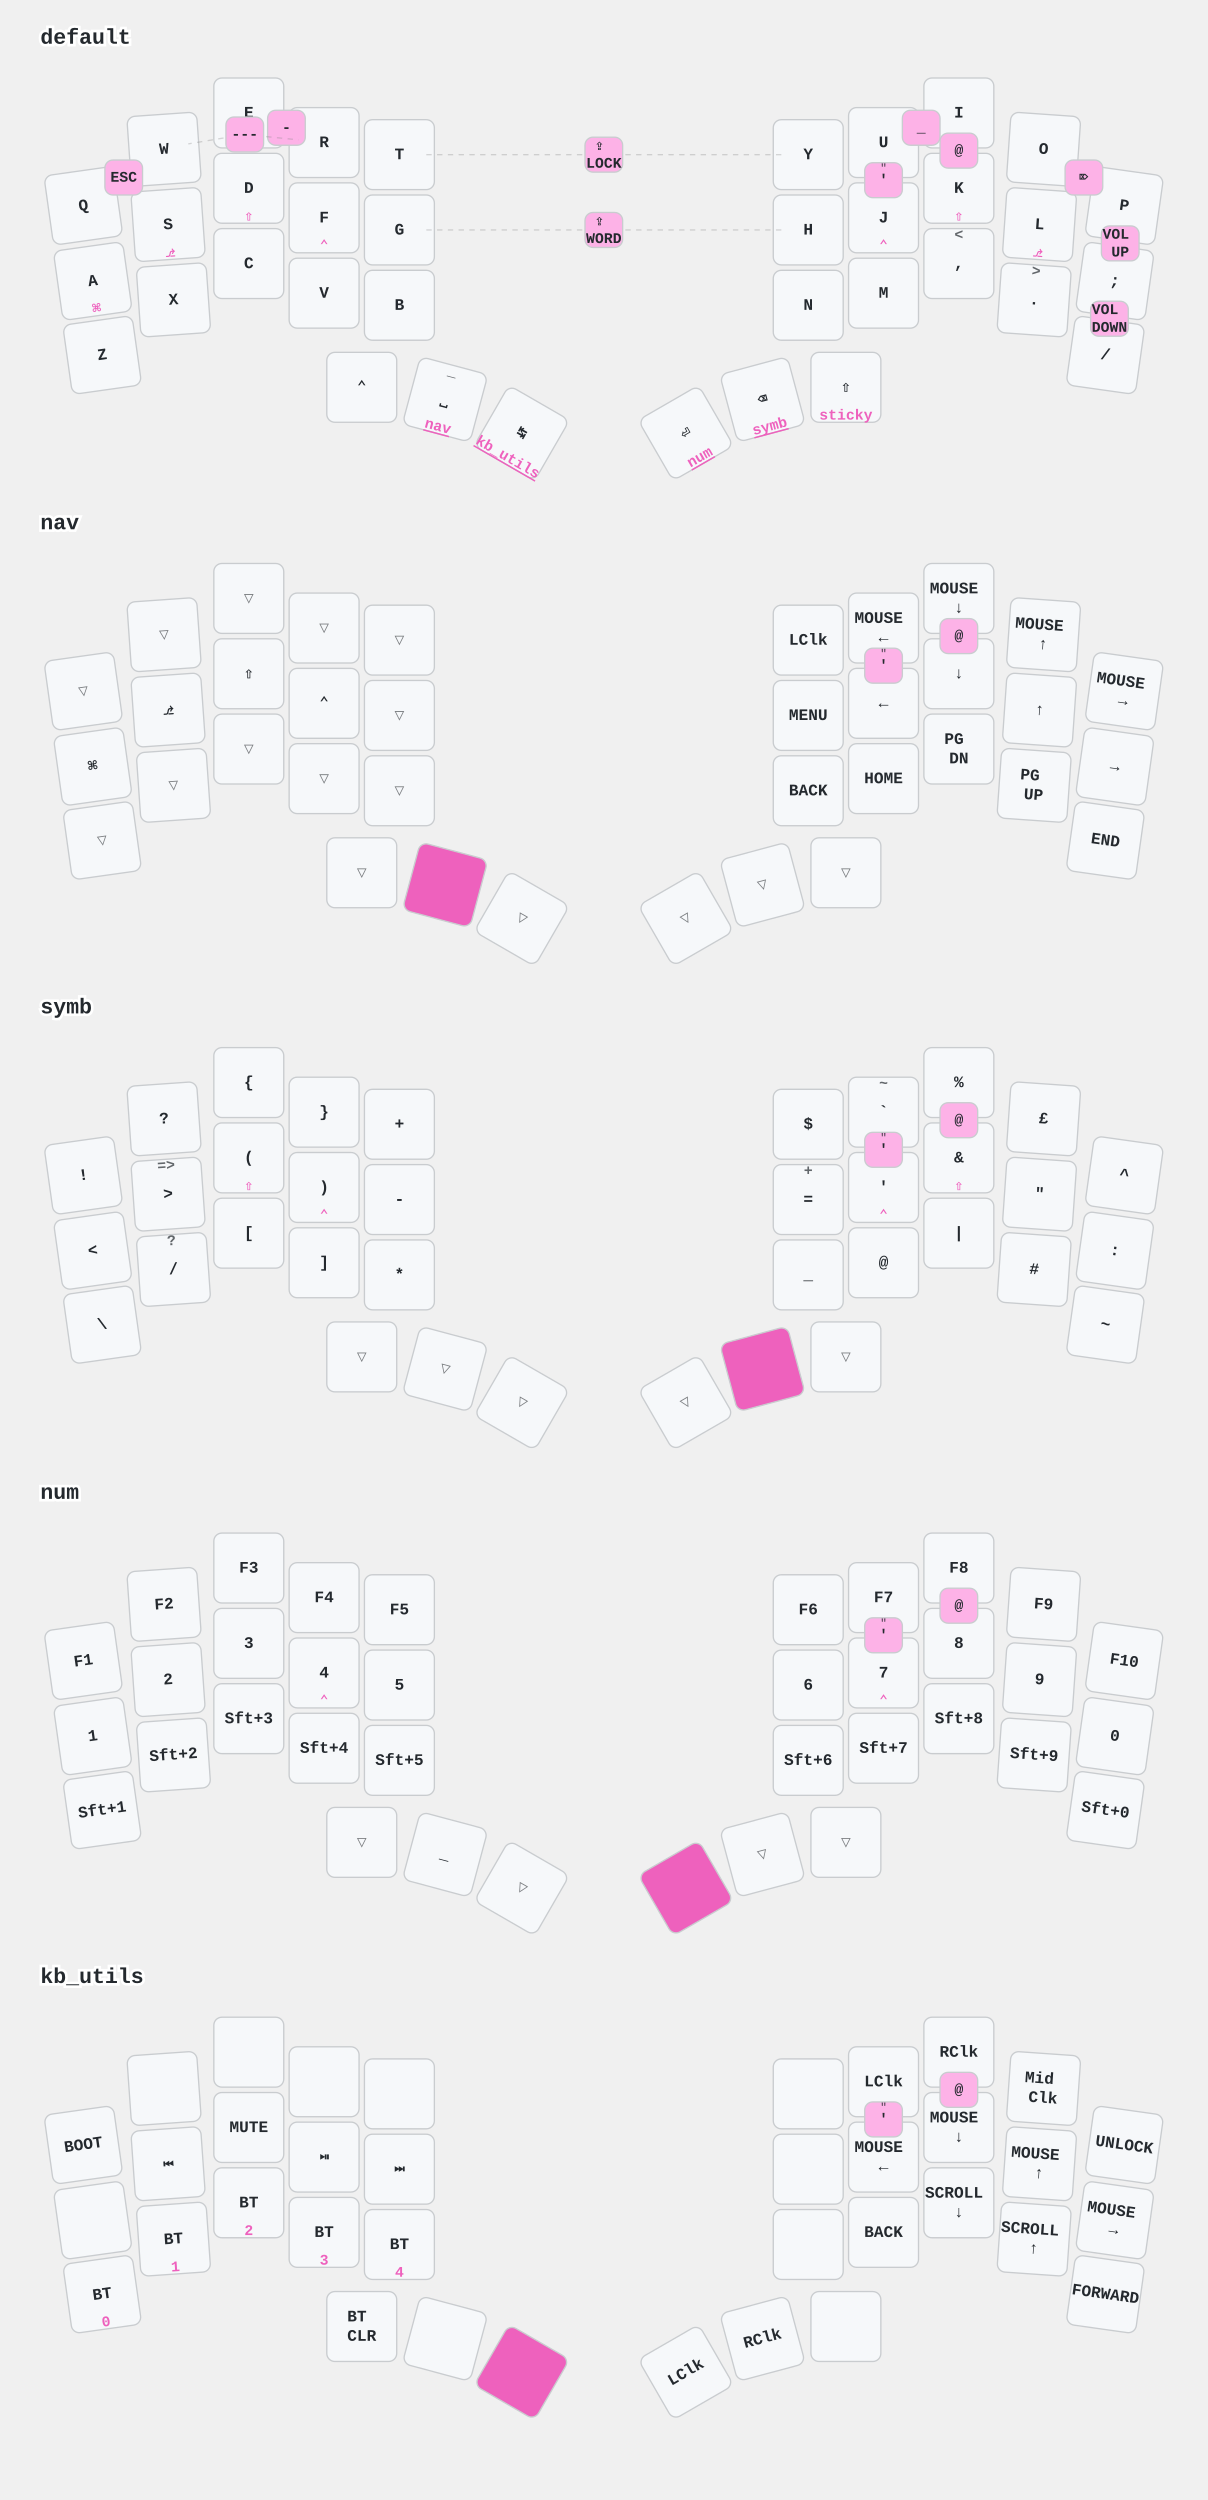
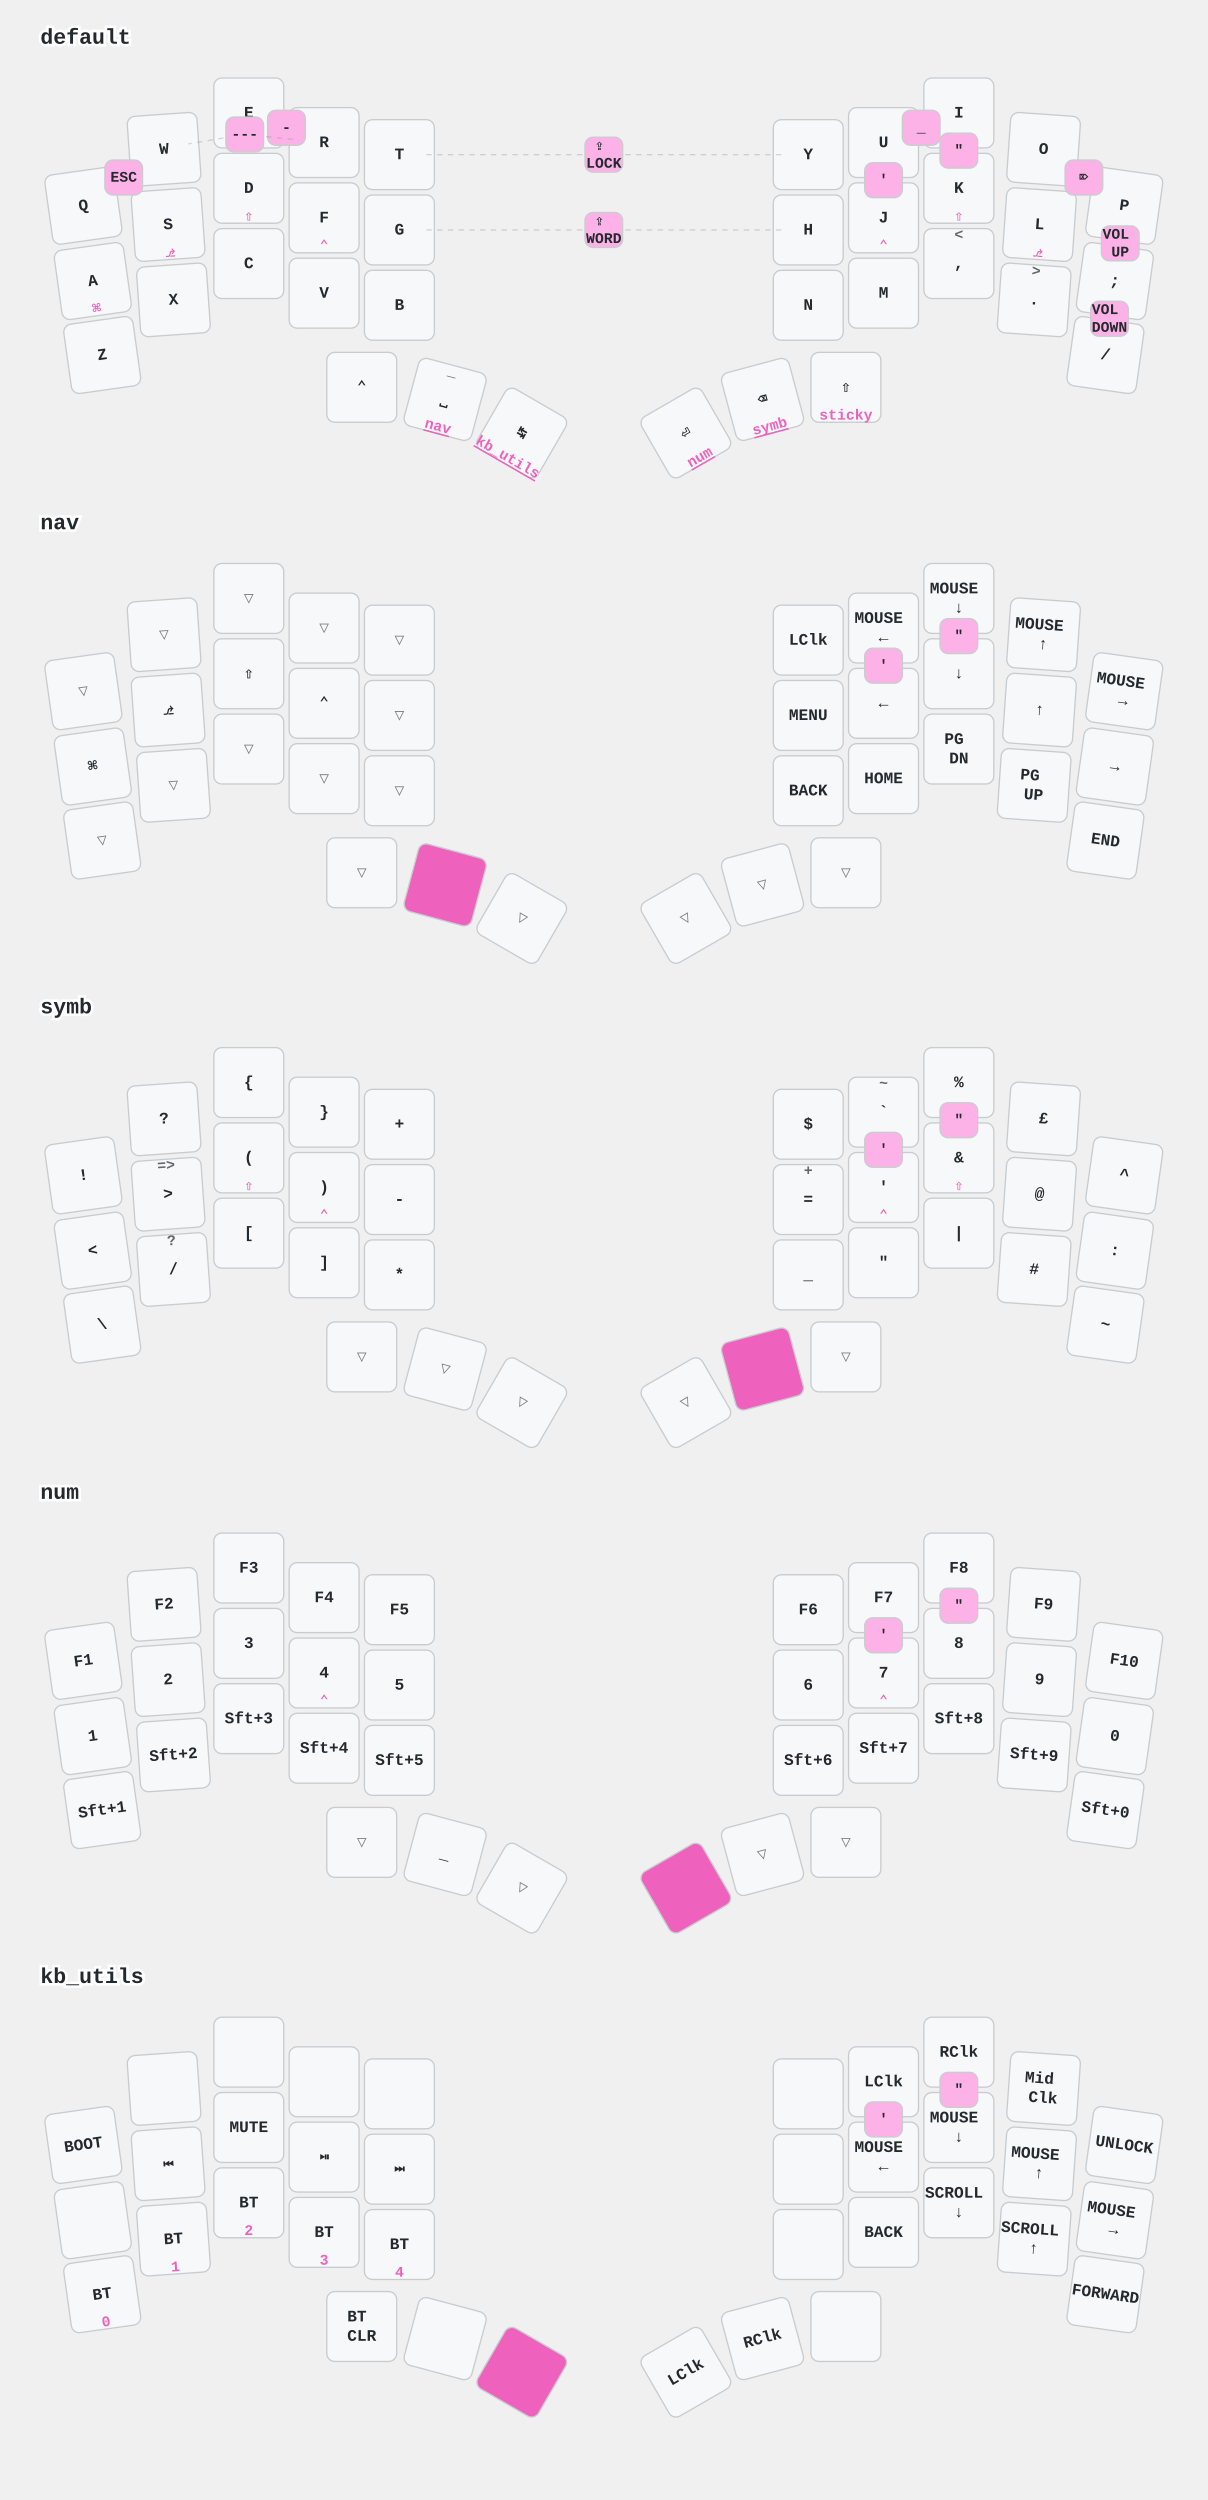
<svg xmlns="http://www.w3.org/2000/svg" width="898" height="1859" viewBox="0 0 898 1859" class="keymap">
  <style>/* inherit to force styles through use tags */
svg path {
    fill: inherit;
}

/* font and background color specifications */
svg.keymap {
    font-family: SFMono-Regular,Consolas,Liberation Mono,Menlo,monospace;
    font-size: 14px;
    font-kerning: normal;
    text-rendering: optimizeLegibility;
    fill: #24292e;
}

/* default key styling */
rect.key {
    fill: #f6f8fa;
}

rect.key, rect.combo {
    stroke: #c9cccf;
    stroke-width: 1;
}

/* default key side styling, only used is draw_key_sides is set */
rect.side {
    filter: brightness(90%);
}

/* color accent for combo boxes */
rect.combo, rect.combo-separate {
    fill: #cdf;
}

/* color accent for held keys */
rect.held, rect.combo.held {
    fill: #fdd;
}

/* color accent for ghost (optional) keys */
rect.ghost, rect.combo.ghost {
    stroke-dasharray: 4, 4;
    stroke-width: 2;
}

text {
    text-anchor: middle;
    dominant-baseline: middle;
}

/* styling for layer labels */
text.label {
    font-weight: bold;
    text-anchor: start;
    stroke: white;
    stroke-width: 4;
    paint-order: stroke;
}

/* styling for optional footer */
text.footer {
    text-anchor: end;
    dominant-baseline: auto;
    stroke: white;
    stroke-width: 4;
    paint-order: stroke;
}

/* styling for combo tap, and key non-tap label text */
text.combo, text.hold, text.shifted, text.left, text.right {
    font-size: 11px;
}

text.hold {
    text-anchor: middle;
    dominant-baseline: auto;
}

text.shifted {
    text-anchor: middle;
    dominant-baseline: hanging;
}

text.left {
    text-anchor: start;
}

text.right {
    text-anchor: end;
}

text.layer-activator {
    text-decoration: underline;
}

/* styling for hold/shifted label text in combo box */
text.combo.hold, text.combo.shifted, text.combo.left, text.combo.right {
    font-size: 8px;
}

/* lighter symbol for transparent keys */
text.trans {
    fill: #7b7e81;
}

/* styling for combo dendrons */
path.combo {
    stroke-width: 1;
    stroke: gray;
    fill: none;
}

/* Start Tabler Icons Cleanup */
/* cannot use height/width with glyphs */
.icon-tabler &gt; path {
    fill: inherit;
    stroke: inherit;
    stroke-width: 2;
}
/* hide tabler's default box */
.icon-tabler &gt; path[stroke="none"][fill="none"] {
    visibility: hidden;
}
/* End Tabler Icons Cleanup */

/* font and background color specifications */
    svg.keymap {
      font-family: Ubuntu Mono, Inconsolata, Consolas, Liberation Mono, Menlo, monospace;
      font-size: 12px;
      font-weight: bold;
      text-rendering: optimizeLegibility;
    }

    /* default key styling */
    rect {
        fill: #f6f8fa;
        stroke: #c9cccf;
        stroke-width: 1;
    }

    /* color accent for combo boxes */
    rect.combo {
        fill: #fdb2e7;
    }

    /* color accent for held keys */
    rect.held, rect.combo.held {
        fill: #ee61bd;
    }

    /* color accent for ghost (optional) keys */
    rect.ghost, rect.combo.ghost {
        fill: #ddd;
    }

    text {
        text-anchor: middle;
        dominant-baseline: middle;
    }

    /* styling for layer labels */
    text.label {
        font-weight: bold;
        font-size: 16px;
        text-anchor: start;
        stroke: white;
        fill: #ee61bd
        stroke-width: 2;
        paint-order: stroke;
    }

    /* styling for combo tap, and key hold/shifted label text */
    text.combo, text.hold, text.shifted {
        font-size: 11px;
    }

    text.hold {
        text-anchor: middle;
        dominant-baseline: auto;
        fill: #ee61bd;
    }

    text.shifted {
        text-anchor: middle;
        dominant-baseline: hanging;
        opacity: 0.7;
    }

    /* styling for hold/shifted label text in combo box */
    text.combo.hold, text.combo.shifted {
        font-size: 8px;
    }

    /* styling for combo dendrons */
    path {
        stroke-width: 1;
        stroke: gray;
        fill: none;
    }
    path.combo {
      stroke-dasharray: 4, 4;
      stroke-opacity: 0.3;
    }
    path.combo {
      stroke-dasharray: 4, 4;
      stroke-opacity: 0.3;
    }</style>
  <g transform="translate(30, 0)" class="layer-default">
    <text x="0" y="28" class="label" id="default">default</text>
    <g transform="translate(0, 56)">
      <g transform="translate(32, 97) rotate(-8.0)" class="key keypos-0">
        <rect rx="6" ry="6" x="-26" y="-26" width="52" height="52" class="key" />
        <text x="0" y="0" class="key tap">Q</text>
      </g>
      <g transform="translate(92, 55) rotate(-4.0)" class="key keypos-1">
        <rect rx="6" ry="6" x="-26" y="-26" width="52" height="52" class="key" />
        <text x="0" y="0" class="key tap">W</text>
      </g>
      <g transform="translate(155, 28)" class="key keypos-2">
        <rect rx="6" ry="6" x="-26" y="-26" width="52" height="52" class="key" />
        <text x="0" y="0" class="key tap">E</text>
      </g>
      <g transform="translate(211, 50)" class="key keypos-3">
        <rect rx="6" ry="6" x="-26" y="-26" width="52" height="52" class="key" />
        <text x="0" y="0" class="key tap">R</text>
      </g>
      <g transform="translate(267, 59)" class="key keypos-4">
        <rect rx="6" ry="6" x="-26" y="-26" width="52" height="52" class="key" />
        <text x="0" y="0" class="key tap">T</text>
      </g>
      <g transform="translate(571, 59)" class="key keypos-5">
        <rect rx="6" ry="6" x="-26" y="-26" width="52" height="52" class="key" />
        <text x="0" y="0" class="key tap">Y</text>
      </g>
      <g transform="translate(627, 50)" class="key keypos-6">
        <rect rx="6" ry="6" x="-26" y="-26" width="52" height="52" class="key" />
        <text x="0" y="0" class="key tap">U</text>
      </g>
      <g transform="translate(683, 28)" class="key keypos-7">
        <rect rx="6" ry="6" x="-26" y="-26" width="52" height="52" class="key" />
        <text x="0" y="0" class="key tap">I</text>
      </g>
      <g transform="translate(746, 55) rotate(4.0)" class="key keypos-8">
        <rect rx="6" ry="6" x="-26" y="-26" width="52" height="52" class="key" />
        <text x="0" y="0" class="key tap">O</text>
      </g>
      <g transform="translate(806, 97) rotate(8.0)" class="key keypos-9">
        <rect rx="6" ry="6" x="-26" y="-26" width="52" height="52" class="key" />
        <text x="0" y="0" class="key tap">P</text>
      </g>
      <g transform="translate(39, 153) rotate(-8.0)" class="key keypos-10">
        <rect rx="6" ry="6" x="-26" y="-26" width="52" height="52" class="key" />
        <text x="0" y="0" class="key tap">A</text>
        <text x="0" y="24" class="key hold">⌘</text>
      </g>
      <g transform="translate(95, 111) rotate(-4.0)" class="key keypos-11">
        <rect rx="6" ry="6" x="-26" y="-26" width="52" height="52" class="key" />
        <text x="0" y="0" class="key tap">S</text>
        <text x="0" y="24" class="key hold">⎇</text>
      </g>
      <g transform="translate(155, 84)" class="key keypos-12">
        <rect rx="6" ry="6" x="-26" y="-26" width="52" height="52" class="key" />
        <text x="0" y="0" class="key tap">D</text>
        <text x="0" y="24" class="key hold">⇧</text>
      </g>
      <g transform="translate(211, 106)" class="key keypos-13">
        <rect rx="6" ry="6" x="-26" y="-26" width="52" height="52" class="key" />
        <text x="0" y="0" class="key tap">F</text>
        <text x="0" y="24" class="key hold">⌃</text>
      </g>
      <g transform="translate(267, 115)" class="key keypos-14">
        <rect rx="6" ry="6" x="-26" y="-26" width="52" height="52" class="key" />
        <text x="0" y="0" class="key tap">G</text>
      </g>
      <g transform="translate(571, 115)" class="key keypos-15">
        <rect rx="6" ry="6" x="-26" y="-26" width="52" height="52" class="key" />
        <text x="0" y="0" class="key tap">H</text>
      </g>
      <g transform="translate(627, 106)" class="key keypos-16">
        <rect rx="6" ry="6" x="-26" y="-26" width="52" height="52" class="key" />
        <text x="0" y="0" class="key tap">J</text>
        <text x="0" y="24" class="key hold">⌃</text>
      </g>
      <g transform="translate(683, 84)" class="key keypos-17">
        <rect rx="6" ry="6" x="-26" y="-26" width="52" height="52" class="key" />
        <text x="0" y="0" class="key tap">K</text>
        <text x="0" y="24" class="key hold">⇧</text>
      </g>
      <g transform="translate(743, 111) rotate(4.0)" class="key keypos-18">
        <rect rx="6" ry="6" x="-26" y="-26" width="52" height="52" class="key" />
        <text x="0" y="0" class="key tap">L</text>
        <text x="0" y="24" class="key hold">⎇</text>
      </g>
      <g transform="translate(799, 153) rotate(8.0)" class="key keypos-19">
        <rect rx="6" ry="6" x="-26" y="-26" width="52" height="52" class="key" />
        <text x="0" y="0" class="key tap">;</text>
        <text x="0" y="24" class="key hold">⌘</text>
        <text x="0" y="-24" class="key shifted">:</text>
      </g>
      <g transform="translate(46, 208) rotate(-8.0)" class="key keypos-20">
        <rect rx="6" ry="6" x="-26" y="-26" width="52" height="52" class="key" />
        <text x="0" y="0" class="key tap">Z</text>
      </g>
      <g transform="translate(99, 167) rotate(-4.0)" class="key keypos-21">
        <rect rx="6" ry="6" x="-26" y="-26" width="52" height="52" class="key" />
        <text x="0" y="0" class="key tap">X</text>
      </g>
      <g transform="translate(155, 140)" class="key keypos-22">
        <rect rx="6" ry="6" x="-26" y="-26" width="52" height="52" class="key" />
        <text x="0" y="0" class="key tap">C</text>
      </g>
      <g transform="translate(211, 162)" class="key keypos-23">
        <rect rx="6" ry="6" x="-26" y="-26" width="52" height="52" class="key" />
        <text x="0" y="0" class="key tap">V</text>
      </g>
      <g transform="translate(267, 171)" class="key keypos-24">
        <rect rx="6" ry="6" x="-26" y="-26" width="52" height="52" class="key" />
        <text x="0" y="0" class="key tap">B</text>
      </g>
      <g transform="translate(571, 171)" class="key keypos-25">
        <rect rx="6" ry="6" x="-26" y="-26" width="52" height="52" class="key" />
        <text x="0" y="0" class="key tap">N</text>
      </g>
      <g transform="translate(627, 162)" class="key keypos-26">
        <rect rx="6" ry="6" x="-26" y="-26" width="52" height="52" class="key" />
        <text x="0" y="0" class="key tap">M</text>
      </g>
      <g transform="translate(683, 140)" class="key keypos-27">
        <rect rx="6" ry="6" x="-26" y="-26" width="52" height="52" class="key" />
        <text x="0" y="0" class="key tap">,</text>
        <text x="0" y="-24" class="key shifted">&lt;</text>
      </g>
      <g transform="translate(739, 167) rotate(4.0)" class="key keypos-28">
        <rect rx="6" ry="6" x="-26" y="-26" width="52" height="52" class="key" />
        <text x="0" y="0" class="key tap">.</text>
        <text x="0" y="-24" class="key shifted">&gt;</text>
      </g>
      <g transform="translate(792, 208) rotate(8.0)" class="key keypos-29">
        <rect rx="6" ry="6" x="-26" y="-26" width="52" height="52" class="key" />
        <text x="0" y="0" class="key tap">/</text>
      </g>
      <g transform="translate(239, 232)" class="key keypos-30">
        <rect rx="6" ry="6" x="-26" y="-26" width="52" height="52" class="key" />
        <text x="0" y="0" class="key tap">⌃</text>
      </g>
      <g transform="translate(301, 241) rotate(15.0)" class="key keypos-31">
        <rect rx="6" ry="6" x="-26" y="-26" width="52" height="52" class="key" />
        <text x="0" y="0" class="key tap">⎵</text>
        <a href="#nav">
          <text x="0" y="24" class="key hold layer-activator">nav</text>
        </a>
        <text x="0" y="-24" class="key shifted">_</text>
      </g>
      <g transform="translate(358, 266) rotate(30.0)" class="key keypos-32">
        <rect rx="6" ry="6" x="-26" y="-26" width="52" height="52" class="key" />
        <text x="0" y="0" class="key tap">↹</text>
        <a href="#kb_utils">
          <text x="0" y="24" class="key hold layer-activator">kb_utils</text>
        </a>
      </g>
      <g transform="translate(480, 266) rotate(-30.0)" class="key keypos-33">
        <rect rx="6" ry="6" x="-26" y="-26" width="52" height="52" class="key" />
        <text x="0" y="0" class="key tap">⏎</text>
        <a href="#num">
          <text x="0" y="24" class="key hold layer-activator">num</text>
        </a>
      </g>
      <g transform="translate(537, 241) rotate(-15.0)" class="key keypos-34">
        <rect rx="6" ry="6" x="-26" y="-26" width="52" height="52" class="key" />
        <text x="0" y="0" class="key tap">⌫</text>
        <a href="#symb">
          <text x="0" y="24" class="key hold layer-activator">symb</text>
        </a>
      </g>
      <g transform="translate(599, 232)" class="key keypos-35">
        <rect rx="6" ry="6" x="-26" y="-26" width="52" height="52" class="key" />
        <text x="0" y="0" class="key tap">⇧</text>
        <text x="0" y="24" class="key hold">sticky</text>
      </g>
      <g class="combo combopos-0">
        <path d="M419,115 l-134,0" class="combo" />
        <path d="M419,115 l134,0" class="combo" />
        <rect rx="6" ry="6" x="405" y="102" width="28" height="26" class="combo" />
        <text x="419" y="115" class="combo tap">
          <tspan x="419" dy="-0.6em">⇪</tspan>
          <tspan x="419" dy="1.2em">WORD</tspan>
        </text>
      </g>
      <g class="combo combopos-1">
        <rect rx="6" ry="6" x="48" y="63" width="28" height="26" class="combo" />
        <text x="62" y="76" class="combo tap">ESC</text>
      </g>
      <g class="combo combopos-2">
        <rect rx="6" ry="6" x="789" y="112" width="28" height="26" class="combo" />
        <text x="803" y="125" class="combo tap">
          <tspan x="803" dy="-0.6em">VOL</tspan>
          <tspan x="803" dy="1.2em">UP</tspan>
        </text>
      </g>
      <g class="combo combopos-3">
        <rect rx="6" ry="6" x="781" y="168" width="28" height="26" class="combo" />
        <text x="795" y="181" class="combo tap">
          <tspan x="795" dy="-0.6em">VOL</tspan>
          <tspan x="795" dy="1.2em">DOWN</tspan>
        </text>
      </g>
      <g class="combo combopos-4">
        <path d="M419,59 l-134,0" class="combo" />
        <path d="M419,59 l134,0" class="combo" />
        <rect rx="6" ry="6" x="405" y="46" width="28" height="26" class="combo" />
        <text x="419" y="59" class="combo tap">
          <tspan x="419" dy="-0.6em">⇪</tspan>
          <tspan x="419" dy="1.2em">LOCK</tspan>
        </text>
      </g>
      <g class="combo combopos-5">
        <rect rx="6" ry="6" x="762" y="63" width="28" height="26" class="combo" />
        <text x="776" y="76" class="combo tap">⌦</text>
      </g>
      <g class="combo combopos-6">
        <rect rx="6" ry="6" x="641" y="26" width="28" height="26" class="combo" />
        <text x="655" y="39" class="combo tap">_</text>
      </g>
      <g class="combo combopos-7">
        <rect rx="6" ry="6" x="169" y="26" width="28" height="26" class="combo" />
        <text x="183" y="39" class="combo tap">-</text>
      </g>
      <g class="combo combopos-8">
        <path d="M152,44 l40,4" class="combo" />
        <path d="M152,44 l-42,7" class="combo" />
        <rect rx="6" ry="6" x="138" y="31" width="28" height="26" class="combo" />
        <text x="152" y="44" class="combo tap">---</text>
      </g>
      <g class="combo combopos-10">
        <rect rx="6" ry="6" x="613" y="65" width="28" height="26" class="combo" />
        <text x="627" y="78" class="combo tap">'</text>
-         <text x="627" y="67" class="combo shifted">"</text>
      </g>
      <g class="combo combopos-11">
        <rect rx="6" ry="6" x="669" y="43" width="28" height="26" class="combo" />
-         <text x="683" y="56" class="combo tap">@</text>
+         <text x="683" y="56" class="combo tap">"</text>
      </g>
    </g>
  </g>
  <g transform="translate(30, 361)" class="layer-nav">
    <text x="0" y="28" class="label" id="nav">nav</text>
    <g transform="translate(0, 56)">
      <g transform="translate(32, 97) rotate(-8.0)" class="key trans keypos-0">
        <rect rx="6" ry="6" x="-26" y="-26" width="52" height="52" class="key trans" />
        <text x="0" y="0" class="key trans tap">▽</text>
      </g>
      <g transform="translate(92, 55) rotate(-4.0)" class="key trans keypos-1">
        <rect rx="6" ry="6" x="-26" y="-26" width="52" height="52" class="key trans" />
        <text x="0" y="0" class="key trans tap">▽</text>
      </g>
      <g transform="translate(155, 28)" class="key trans keypos-2">
        <rect rx="6" ry="6" x="-26" y="-26" width="52" height="52" class="key trans" />
        <text x="0" y="0" class="key trans tap">▽</text>
      </g>
      <g transform="translate(211, 50)" class="key trans keypos-3">
        <rect rx="6" ry="6" x="-26" y="-26" width="52" height="52" class="key trans" />
        <text x="0" y="0" class="key trans tap">▽</text>
      </g>
      <g transform="translate(267, 59)" class="key trans keypos-4">
        <rect rx="6" ry="6" x="-26" y="-26" width="52" height="52" class="key trans" />
        <text x="0" y="0" class="key trans tap">▽</text>
      </g>
      <g transform="translate(571, 59)" class="key keypos-5">
        <rect rx="6" ry="6" x="-26" y="-26" width="52" height="52" class="key" />
        <text x="0" y="0" class="key tap">LClk</text>
      </g>
      <g transform="translate(627, 50)" class="key keypos-6">
        <rect rx="6" ry="6" x="-26" y="-26" width="52" height="52" class="key" />
        <text x="0" y="0" class="key tap">
          <tspan x="0" dy="-0.6em">MOUSE</tspan>
          <tspan x="0" dy="1.2em">←</tspan>
        </text>
      </g>
      <g transform="translate(683, 28)" class="key keypos-7">
        <rect rx="6" ry="6" x="-26" y="-26" width="52" height="52" class="key" />
        <text x="0" y="0" class="key tap">
          <tspan x="0" dy="-0.6em">MOUSE</tspan>
          <tspan x="0" dy="1.2em">↓</tspan>
        </text>
      </g>
      <g transform="translate(746, 55) rotate(4.0)" class="key keypos-8">
        <rect rx="6" ry="6" x="-26" y="-26" width="52" height="52" class="key" />
        <text x="0" y="0" class="key tap">
          <tspan x="0" dy="-0.6em">MOUSE</tspan>
          <tspan x="0" dy="1.2em">↑</tspan>
        </text>
      </g>
      <g transform="translate(806, 97) rotate(8.0)" class="key keypos-9">
        <rect rx="6" ry="6" x="-26" y="-26" width="52" height="52" class="key" />
        <text x="0" y="0" class="key tap">
          <tspan x="0" dy="-0.6em">MOUSE</tspan>
          <tspan x="0" dy="1.2em">→</tspan>
        </text>
      </g>
      <g transform="translate(39, 153) rotate(-8.0)" class="key keypos-10">
        <rect rx="6" ry="6" x="-26" y="-26" width="52" height="52" class="key" />
        <text x="0" y="0" class="key tap">⌘</text>
      </g>
      <g transform="translate(95, 111) rotate(-4.0)" class="key keypos-11">
        <rect rx="6" ry="6" x="-26" y="-26" width="52" height="52" class="key" />
        <text x="0" y="0" class="key tap">⎇</text>
      </g>
      <g transform="translate(155, 84)" class="key keypos-12">
        <rect rx="6" ry="6" x="-26" y="-26" width="52" height="52" class="key" />
        <text x="0" y="0" class="key tap">⇧</text>
      </g>
      <g transform="translate(211, 106)" class="key keypos-13">
        <rect rx="6" ry="6" x="-26" y="-26" width="52" height="52" class="key" />
        <text x="0" y="0" class="key tap">⌃</text>
      </g>
      <g transform="translate(267, 115)" class="key trans keypos-14">
        <rect rx="6" ry="6" x="-26" y="-26" width="52" height="52" class="key trans" />
        <text x="0" y="0" class="key trans tap">▽</text>
      </g>
      <g transform="translate(571, 115)" class="key keypos-15">
        <rect rx="6" ry="6" x="-26" y="-26" width="52" height="52" class="key" />
        <text x="0" y="0" class="key tap">MENU</text>
      </g>
      <g transform="translate(627, 106)" class="key keypos-16">
        <rect rx="6" ry="6" x="-26" y="-26" width="52" height="52" class="key" />
        <text x="0" y="0" class="key tap">←</text>
      </g>
      <g transform="translate(683, 84)" class="key keypos-17">
        <rect rx="6" ry="6" x="-26" y="-26" width="52" height="52" class="key" />
        <text x="0" y="0" class="key tap">↓</text>
      </g>
      <g transform="translate(743, 111) rotate(4.0)" class="key keypos-18">
        <rect rx="6" ry="6" x="-26" y="-26" width="52" height="52" class="key" />
        <text x="0" y="0" class="key tap">↑</text>
      </g>
      <g transform="translate(799, 153) rotate(8.0)" class="key keypos-19">
        <rect rx="6" ry="6" x="-26" y="-26" width="52" height="52" class="key" />
        <text x="0" y="0" class="key tap">→</text>
      </g>
      <g transform="translate(46, 208) rotate(-8.0)" class="key trans keypos-20">
        <rect rx="6" ry="6" x="-26" y="-26" width="52" height="52" class="key trans" />
        <text x="0" y="0" class="key trans tap">▽</text>
      </g>
      <g transform="translate(99, 167) rotate(-4.0)" class="key trans keypos-21">
        <rect rx="6" ry="6" x="-26" y="-26" width="52" height="52" class="key trans" />
        <text x="0" y="0" class="key trans tap">▽</text>
      </g>
      <g transform="translate(155, 140)" class="key trans keypos-22">
        <rect rx="6" ry="6" x="-26" y="-26" width="52" height="52" class="key trans" />
        <text x="0" y="0" class="key trans tap">▽</text>
      </g>
      <g transform="translate(211, 162)" class="key trans keypos-23">
        <rect rx="6" ry="6" x="-26" y="-26" width="52" height="52" class="key trans" />
        <text x="0" y="0" class="key trans tap">▽</text>
      </g>
      <g transform="translate(267, 171)" class="key trans keypos-24">
        <rect rx="6" ry="6" x="-26" y="-26" width="52" height="52" class="key trans" />
        <text x="0" y="0" class="key trans tap">▽</text>
      </g>
      <g transform="translate(571, 171)" class="key keypos-25">
        <rect rx="6" ry="6" x="-26" y="-26" width="52" height="52" class="key" />
        <text x="0" y="0" class="key tap">BACK</text>
      </g>
      <g transform="translate(627, 162)" class="key keypos-26">
        <rect rx="6" ry="6" x="-26" y="-26" width="52" height="52" class="key" />
        <text x="0" y="0" class="key tap">HOME</text>
      </g>
      <g transform="translate(683, 140)" class="key keypos-27">
        <rect rx="6" ry="6" x="-26" y="-26" width="52" height="52" class="key" />
        <text x="0" y="0" class="key tap">
          <tspan x="0" dy="-0.6em">PG</tspan>
          <tspan x="0" dy="1.2em">DN</tspan>
        </text>
      </g>
      <g transform="translate(739, 167) rotate(4.0)" class="key keypos-28">
        <rect rx="6" ry="6" x="-26" y="-26" width="52" height="52" class="key" />
        <text x="0" y="0" class="key tap">
          <tspan x="0" dy="-0.6em">PG</tspan>
          <tspan x="0" dy="1.2em">UP</tspan>
        </text>
      </g>
      <g transform="translate(792, 208) rotate(8.0)" class="key keypos-29">
        <rect rx="6" ry="6" x="-26" y="-26" width="52" height="52" class="key" />
        <text x="0" y="0" class="key tap">END</text>
      </g>
      <g transform="translate(239, 232)" class="key trans keypos-30">
        <rect rx="6" ry="6" x="-26" y="-26" width="52" height="52" class="key trans" />
        <text x="0" y="0" class="key trans tap">▽</text>
      </g>
      <g transform="translate(301, 241) rotate(15.0)" class="key held keypos-31">
        <rect rx="6" ry="6" x="-26" y="-26" width="52" height="52" class="key held" />
      </g>
      <g transform="translate(358, 266) rotate(30.0)" class="key trans keypos-32">
        <rect rx="6" ry="6" x="-26" y="-26" width="52" height="52" class="key trans" />
        <text x="0" y="0" class="key trans tap">▽</text>
      </g>
      <g transform="translate(480, 266) rotate(-30.0)" class="key trans keypos-33">
        <rect rx="6" ry="6" x="-26" y="-26" width="52" height="52" class="key trans" />
        <text x="0" y="0" class="key trans tap">▽</text>
      </g>
      <g transform="translate(537, 241) rotate(-15.0)" class="key trans keypos-34">
        <rect rx="6" ry="6" x="-26" y="-26" width="52" height="52" class="key trans" />
        <text x="0" y="0" class="key trans tap">▽</text>
      </g>
      <g transform="translate(599, 232)" class="key trans keypos-35">
        <rect rx="6" ry="6" x="-26" y="-26" width="52" height="52" class="key trans" />
        <text x="0" y="0" class="key trans tap">▽</text>
      </g>
      <g class="combo combopos-0">
        <rect rx="6" ry="6" x="613" y="65" width="28" height="26" class="combo" />
        <text x="627" y="78" class="combo tap">'</text>
-         <text x="627" y="67" class="combo shifted">"</text>
      </g>
      <g class="combo combopos-1">
        <rect rx="6" ry="6" x="669" y="43" width="28" height="26" class="combo" />
-         <text x="683" y="56" class="combo tap">@</text>
+         <text x="683" y="56" class="combo tap">"</text>
      </g>
    </g>
  </g>
  <g transform="translate(30, 721)" class="layer-symb">
    <text x="0" y="28" class="label" id="symb">symb</text>
    <g transform="translate(0, 56)">
      <g transform="translate(32, 97) rotate(-8.0)" class="key keypos-0">
        <rect rx="6" ry="6" x="-26" y="-26" width="52" height="52" class="key" />
        <text x="0" y="0" class="key tap">!</text>
      </g>
      <g transform="translate(92, 55) rotate(-4.0)" class="key keypos-1">
        <rect rx="6" ry="6" x="-26" y="-26" width="52" height="52" class="key" />
        <text x="0" y="0" class="key tap">?</text>
      </g>
      <g transform="translate(155, 28)" class="key keypos-2">
        <rect rx="6" ry="6" x="-26" y="-26" width="52" height="52" class="key" />
        <text x="0" y="0" class="key tap">{</text>
      </g>
      <g transform="translate(211, 50)" class="key keypos-3">
        <rect rx="6" ry="6" x="-26" y="-26" width="52" height="52" class="key" />
        <text x="0" y="0" class="key tap">}</text>
      </g>
      <g transform="translate(267, 59)" class="key keypos-4">
        <rect rx="6" ry="6" x="-26" y="-26" width="52" height="52" class="key" />
        <text x="0" y="0" class="key tap">+</text>
      </g>
      <g transform="translate(571, 59)" class="key keypos-5">
        <rect rx="6" ry="6" x="-26" y="-26" width="52" height="52" class="key" />
        <text x="0" y="0" class="key tap">$</text>
      </g>
      <g transform="translate(627, 50)" class="key keypos-6">
        <rect rx="6" ry="6" x="-26" y="-26" width="52" height="52" class="key" />
        <text x="0" y="0" class="key tap">`</text>
        <text x="0" y="-24" class="key shifted">~</text>
      </g>
      <g transform="translate(683, 28)" class="key keypos-7">
        <rect rx="6" ry="6" x="-26" y="-26" width="52" height="52" class="key" />
        <text x="0" y="0" class="key tap">%</text>
      </g>
      <g transform="translate(746, 55) rotate(4.0)" class="key keypos-8">
        <rect rx="6" ry="6" x="-26" y="-26" width="52" height="52" class="key" />
        <text x="0" y="0" class="key tap">£</text>
      </g>
      <g transform="translate(806, 97) rotate(8.0)" class="key keypos-9">
        <rect rx="6" ry="6" x="-26" y="-26" width="52" height="52" class="key" />
        <text x="0" y="0" class="key tap">^</text>
      </g>
      <g transform="translate(39, 153) rotate(-8.0)" class="key keypos-10">
        <rect rx="6" ry="6" x="-26" y="-26" width="52" height="52" class="key" />
        <text x="0" y="0" class="key tap">&lt;</text>
      </g>
      <g transform="translate(95, 111) rotate(-4.0)" class="key keypos-11">
        <rect rx="6" ry="6" x="-26" y="-26" width="52" height="52" class="key" />
        <text x="0" y="0" class="key tap">&gt;</text>
        <text x="0" y="-24" class="key shifted">=&gt;</text>
      </g>
      <g transform="translate(155, 84)" class="key keypos-12">
        <rect rx="6" ry="6" x="-26" y="-26" width="52" height="52" class="key" />
        <text x="0" y="0" class="key tap">(</text>
        <text x="0" y="24" class="key hold">⇧</text>
      </g>
      <g transform="translate(211, 106)" class="key keypos-13">
        <rect rx="6" ry="6" x="-26" y="-26" width="52" height="52" class="key" />
        <text x="0" y="0" class="key tap">)</text>
        <text x="0" y="24" class="key hold">⌃</text>
      </g>
      <g transform="translate(267, 115)" class="key keypos-14">
        <rect rx="6" ry="6" x="-26" y="-26" width="52" height="52" class="key" />
        <text x="0" y="0" class="key tap">-</text>
      </g>
      <g transform="translate(571, 115)" class="key keypos-15">
        <rect rx="6" ry="6" x="-26" y="-26" width="52" height="52" class="key" />
        <text x="0" y="0" class="key tap">=</text>
        <text x="0" y="-24" class="key shifted">+</text>
      </g>
      <g transform="translate(627, 106)" class="key keypos-16">
        <rect rx="6" ry="6" x="-26" y="-26" width="52" height="52" class="key" />
        <text x="0" y="0" class="key tap">'</text>
        <text x="0" y="24" class="key hold">⌃</text>
-         <text x="0" y="-24" class="key shifted">"</text>
      </g>
      <g transform="translate(683, 84)" class="key keypos-17">
        <rect rx="6" ry="6" x="-26" y="-26" width="52" height="52" class="key" />
        <text x="0" y="0" class="key tap">&amp;</text>
        <text x="0" y="24" class="key hold">⇧</text>
      </g>
      <g transform="translate(743, 111) rotate(4.0)" class="key keypos-18">
        <rect rx="6" ry="6" x="-26" y="-26" width="52" height="52" class="key" />
-         <text x="0" y="0" class="key tap">"</text>
+         <text x="0" y="0" class="key tap">@</text>
      </g>
      <g transform="translate(799, 153) rotate(8.0)" class="key keypos-19">
        <rect rx="6" ry="6" x="-26" y="-26" width="52" height="52" class="key" />
        <text x="0" y="0" class="key tap">:</text>
      </g>
      <g transform="translate(46, 208) rotate(-8.0)" class="key keypos-20">
        <rect rx="6" ry="6" x="-26" y="-26" width="52" height="52" class="key" />
        <text x="0" y="0" class="key tap">\</text>
      </g>
      <g transform="translate(99, 167) rotate(-4.0)" class="key keypos-21">
        <rect rx="6" ry="6" x="-26" y="-26" width="52" height="52" class="key" />
        <text x="0" y="0" class="key tap">/</text>
        <text x="0" y="-24" class="key shifted">?</text>
      </g>
      <g transform="translate(155, 140)" class="key keypos-22">
        <rect rx="6" ry="6" x="-26" y="-26" width="52" height="52" class="key" />
        <text x="0" y="0" class="key tap">[</text>
      </g>
      <g transform="translate(211, 162)" class="key keypos-23">
        <rect rx="6" ry="6" x="-26" y="-26" width="52" height="52" class="key" />
        <text x="0" y="0" class="key tap">]</text>
      </g>
      <g transform="translate(267, 171)" class="key keypos-24">
        <rect rx="6" ry="6" x="-26" y="-26" width="52" height="52" class="key" />
        <text x="0" y="0" class="key tap">*</text>
      </g>
      <g transform="translate(571, 171)" class="key keypos-25">
        <rect rx="6" ry="6" x="-26" y="-26" width="52" height="52" class="key" />
        <text x="0" y="0" class="key tap">_</text>
      </g>
      <g transform="translate(627, 162)" class="key keypos-26">
        <rect rx="6" ry="6" x="-26" y="-26" width="52" height="52" class="key" />
-         <text x="0" y="0" class="key tap">@</text>
+         <text x="0" y="0" class="key tap">"</text>
      </g>
      <g transform="translate(683, 140)" class="key keypos-27">
        <rect rx="6" ry="6" x="-26" y="-26" width="52" height="52" class="key" />
        <text x="0" y="0" class="key tap">|</text>
      </g>
      <g transform="translate(739, 167) rotate(4.0)" class="key keypos-28">
        <rect rx="6" ry="6" x="-26" y="-26" width="52" height="52" class="key" />
        <text x="0" y="0" class="key tap">#</text>
      </g>
      <g transform="translate(792, 208) rotate(8.0)" class="key keypos-29">
        <rect rx="6" ry="6" x="-26" y="-26" width="52" height="52" class="key" />
        <text x="0" y="0" class="key tap">~</text>
      </g>
      <g transform="translate(239, 232)" class="key trans keypos-30">
        <rect rx="6" ry="6" x="-26" y="-26" width="52" height="52" class="key trans" />
        <text x="0" y="0" class="key trans tap">▽</text>
      </g>
      <g transform="translate(301, 241) rotate(15.0)" class="key trans keypos-31">
        <rect rx="6" ry="6" x="-26" y="-26" width="52" height="52" class="key trans" />
        <text x="0" y="0" class="key trans tap">▽</text>
      </g>
      <g transform="translate(358, 266) rotate(30.0)" class="key trans keypos-32">
        <rect rx="6" ry="6" x="-26" y="-26" width="52" height="52" class="key trans" />
        <text x="0" y="0" class="key trans tap">▽</text>
      </g>
      <g transform="translate(480, 266) rotate(-30.0)" class="key trans keypos-33">
        <rect rx="6" ry="6" x="-26" y="-26" width="52" height="52" class="key trans" />
        <text x="0" y="0" class="key trans tap">▽</text>
      </g>
      <g transform="translate(537, 241) rotate(-15.0)" class="key held keypos-34">
        <rect rx="6" ry="6" x="-26" y="-26" width="52" height="52" class="key held" />
      </g>
      <g transform="translate(599, 232)" class="key trans keypos-35">
        <rect rx="6" ry="6" x="-26" y="-26" width="52" height="52" class="key trans" />
        <text x="0" y="0" class="key trans tap">▽</text>
      </g>
      <g class="combo combopos-0">
        <rect rx="6" ry="6" x="613" y="65" width="28" height="26" class="combo" />
        <text x="627" y="78" class="combo tap">'</text>
-         <text x="627" y="67" class="combo shifted">"</text>
      </g>
      <g class="combo combopos-1">
        <rect rx="6" ry="6" x="669" y="43" width="28" height="26" class="combo" />
-         <text x="683" y="56" class="combo tap">@</text>
+         <text x="683" y="56" class="combo tap">"</text>
      </g>
    </g>
  </g>
  <g transform="translate(30, 1082)" class="layer-num">
    <text x="0" y="28" class="label" id="num">num</text>
    <g transform="translate(0, 56)">
      <g transform="translate(32, 97) rotate(-8.0)" class="key keypos-0">
        <rect rx="6" ry="6" x="-26" y="-26" width="52" height="52" class="key" />
        <text x="0" y="0" class="key tap">F1</text>
      </g>
      <g transform="translate(92, 55) rotate(-4.0)" class="key keypos-1">
        <rect rx="6" ry="6" x="-26" y="-26" width="52" height="52" class="key" />
        <text x="0" y="0" class="key tap">F2</text>
      </g>
      <g transform="translate(155, 28)" class="key keypos-2">
        <rect rx="6" ry="6" x="-26" y="-26" width="52" height="52" class="key" />
        <text x="0" y="0" class="key tap">F3</text>
      </g>
      <g transform="translate(211, 50)" class="key keypos-3">
        <rect rx="6" ry="6" x="-26" y="-26" width="52" height="52" class="key" />
        <text x="0" y="0" class="key tap">F4</text>
      </g>
      <g transform="translate(267, 59)" class="key keypos-4">
        <rect rx="6" ry="6" x="-26" y="-26" width="52" height="52" class="key" />
        <text x="0" y="0" class="key tap">F5</text>
      </g>
      <g transform="translate(571, 59)" class="key keypos-5">
        <rect rx="6" ry="6" x="-26" y="-26" width="52" height="52" class="key" />
        <text x="0" y="0" class="key tap">F6</text>
      </g>
      <g transform="translate(627, 50)" class="key keypos-6">
        <rect rx="6" ry="6" x="-26" y="-26" width="52" height="52" class="key" />
        <text x="0" y="0" class="key tap">F7</text>
      </g>
      <g transform="translate(683, 28)" class="key keypos-7">
        <rect rx="6" ry="6" x="-26" y="-26" width="52" height="52" class="key" />
        <text x="0" y="0" class="key tap">F8</text>
      </g>
      <g transform="translate(746, 55) rotate(4.0)" class="key keypos-8">
        <rect rx="6" ry="6" x="-26" y="-26" width="52" height="52" class="key" />
        <text x="0" y="0" class="key tap">F9</text>
      </g>
      <g transform="translate(806, 97) rotate(8.0)" class="key keypos-9">
        <rect rx="6" ry="6" x="-26" y="-26" width="52" height="52" class="key" />
        <text x="0" y="0" class="key tap">F10</text>
      </g>
      <g transform="translate(39, 153) rotate(-8.0)" class="key keypos-10">
        <rect rx="6" ry="6" x="-26" y="-26" width="52" height="52" class="key" />
        <text x="0" y="0" class="key tap">1</text>
      </g>
      <g transform="translate(95, 111) rotate(-4.0)" class="key keypos-11">
        <rect rx="6" ry="6" x="-26" y="-26" width="52" height="52" class="key" />
        <text x="0" y="0" class="key tap">2</text>
      </g>
      <g transform="translate(155, 84)" class="key keypos-12">
        <rect rx="6" ry="6" x="-26" y="-26" width="52" height="52" class="key" />
        <text x="0" y="0" class="key tap">3</text>
      </g>
      <g transform="translate(211, 106)" class="key keypos-13">
        <rect rx="6" ry="6" x="-26" y="-26" width="52" height="52" class="key" />
        <text x="0" y="0" class="key tap">4</text>
        <text x="0" y="24" class="key hold">⌃</text>
      </g>
      <g transform="translate(267, 115)" class="key keypos-14">
        <rect rx="6" ry="6" x="-26" y="-26" width="52" height="52" class="key" />
        <text x="0" y="0" class="key tap">5</text>
      </g>
      <g transform="translate(571, 115)" class="key keypos-15">
        <rect rx="6" ry="6" x="-26" y="-26" width="52" height="52" class="key" />
        <text x="0" y="0" class="key tap">6</text>
      </g>
      <g transform="translate(627, 106)" class="key keypos-16">
        <rect rx="6" ry="6" x="-26" y="-26" width="52" height="52" class="key" />
        <text x="0" y="0" class="key tap">7</text>
        <text x="0" y="24" class="key hold">⌃</text>
      </g>
      <g transform="translate(683, 84)" class="key keypos-17">
        <rect rx="6" ry="6" x="-26" y="-26" width="52" height="52" class="key" />
        <text x="0" y="0" class="key tap">8</text>
      </g>
      <g transform="translate(743, 111) rotate(4.0)" class="key keypos-18">
        <rect rx="6" ry="6" x="-26" y="-26" width="52" height="52" class="key" />
        <text x="0" y="0" class="key tap">9</text>
      </g>
      <g transform="translate(799, 153) rotate(8.0)" class="key keypos-19">
        <rect rx="6" ry="6" x="-26" y="-26" width="52" height="52" class="key" />
        <text x="0" y="0" class="key tap">0</text>
      </g>
      <g transform="translate(46, 208) rotate(-8.0)" class="key keypos-20">
        <rect rx="6" ry="6" x="-26" y="-26" width="52" height="52" class="key" />
        <text x="0" y="0" class="key tap">Sft+1</text>
      </g>
      <g transform="translate(99, 167) rotate(-4.0)" class="key keypos-21">
        <rect rx="6" ry="6" x="-26" y="-26" width="52" height="52" class="key" />
        <text x="0" y="0" class="key tap">Sft+2</text>
      </g>
      <g transform="translate(155, 140)" class="key keypos-22">
        <rect rx="6" ry="6" x="-26" y="-26" width="52" height="52" class="key" />
        <text x="0" y="0" class="key tap">Sft+3</text>
      </g>
      <g transform="translate(211, 162)" class="key keypos-23">
        <rect rx="6" ry="6" x="-26" y="-26" width="52" height="52" class="key" />
        <text x="0" y="0" class="key tap">Sft+4</text>
      </g>
      <g transform="translate(267, 171)" class="key keypos-24">
        <rect rx="6" ry="6" x="-26" y="-26" width="52" height="52" class="key" />
        <text x="0" y="0" class="key tap">Sft+5</text>
      </g>
      <g transform="translate(571, 171)" class="key keypos-25">
        <rect rx="6" ry="6" x="-26" y="-26" width="52" height="52" class="key" />
        <text x="0" y="0" class="key tap">Sft+6</text>
      </g>
      <g transform="translate(627, 162)" class="key keypos-26">
        <rect rx="6" ry="6" x="-26" y="-26" width="52" height="52" class="key" />
        <text x="0" y="0" class="key tap">Sft+7</text>
      </g>
      <g transform="translate(683, 140)" class="key keypos-27">
        <rect rx="6" ry="6" x="-26" y="-26" width="52" height="52" class="key" />
        <text x="0" y="0" class="key tap">Sft+8</text>
      </g>
      <g transform="translate(739, 167) rotate(4.0)" class="key keypos-28">
        <rect rx="6" ry="6" x="-26" y="-26" width="52" height="52" class="key" />
        <text x="0" y="0" class="key tap">Sft+9</text>
      </g>
      <g transform="translate(792, 208) rotate(8.0)" class="key keypos-29">
        <rect rx="6" ry="6" x="-26" y="-26" width="52" height="52" class="key" />
        <text x="0" y="0" class="key tap">Sft+0</text>
      </g>
      <g transform="translate(239, 232)" class="key trans keypos-30">
        <rect rx="6" ry="6" x="-26" y="-26" width="52" height="52" class="key trans" />
        <text x="0" y="0" class="key trans tap">▽</text>
      </g>
      <g transform="translate(301, 241) rotate(15.0)" class="key keypos-31">
        <rect rx="6" ry="6" x="-26" y="-26" width="52" height="52" class="key" />
        <text x="0" y="0" class="key tap">_</text>
      </g>
      <g transform="translate(358, 266) rotate(30.0)" class="key trans keypos-32">
        <rect rx="6" ry="6" x="-26" y="-26" width="52" height="52" class="key trans" />
        <text x="0" y="0" class="key trans tap">▽</text>
      </g>
      <g transform="translate(480, 266) rotate(-30.0)" class="key held keypos-33">
        <rect rx="6" ry="6" x="-26" y="-26" width="52" height="52" class="key held" />
      </g>
      <g transform="translate(537, 241) rotate(-15.0)" class="key trans keypos-34">
        <rect rx="6" ry="6" x="-26" y="-26" width="52" height="52" class="key trans" />
        <text x="0" y="0" class="key trans tap">▽</text>
      </g>
      <g transform="translate(599, 232)" class="key trans keypos-35">
        <rect rx="6" ry="6" x="-26" y="-26" width="52" height="52" class="key trans" />
        <text x="0" y="0" class="key trans tap">▽</text>
      </g>
      <g class="combo combopos-0">
        <rect rx="6" ry="6" x="613" y="65" width="28" height="26" class="combo" />
        <text x="627" y="78" class="combo tap">'</text>
-         <text x="627" y="67" class="combo shifted">"</text>
      </g>
      <g class="combo combopos-1">
        <rect rx="6" ry="6" x="669" y="43" width="28" height="26" class="combo" />
-         <text x="683" y="56" class="combo tap">@</text>
+         <text x="683" y="56" class="combo tap">"</text>
      </g>
    </g>
  </g>
  <g transform="translate(30, 1442)" class="layer-kb_utils">
    <text x="0" y="28" class="label" id="kb_utils">kb_utils</text>
    <g transform="translate(0, 56)">
      <g transform="translate(32, 97) rotate(-8.0)" class="key keypos-0">
        <rect rx="6" ry="6" x="-26" y="-26" width="52" height="52" class="key" />
        <text x="0" y="0" class="key tap">BOOT</text>
      </g>
      <g transform="translate(92, 55) rotate(-4.0)" class="key keypos-1">
        <rect rx="6" ry="6" x="-26" y="-26" width="52" height="52" class="key" />
      </g>
      <g transform="translate(155, 28)" class="key keypos-2">
        <rect rx="6" ry="6" x="-26" y="-26" width="52" height="52" class="key" />
      </g>
      <g transform="translate(211, 50)" class="key keypos-3">
        <rect rx="6" ry="6" x="-26" y="-26" width="52" height="52" class="key" />
      </g>
      <g transform="translate(267, 59)" class="key keypos-4">
        <rect rx="6" ry="6" x="-26" y="-26" width="52" height="52" class="key" />
      </g>
      <g transform="translate(571, 59)" class="key keypos-5">
        <rect rx="6" ry="6" x="-26" y="-26" width="52" height="52" class="key" />
      </g>
      <g transform="translate(627, 50)" class="key keypos-6">
        <rect rx="6" ry="6" x="-26" y="-26" width="52" height="52" class="key" />
        <text x="0" y="0" class="key tap">LClk</text>
      </g>
      <g transform="translate(683, 28)" class="key keypos-7">
        <rect rx="6" ry="6" x="-26" y="-26" width="52" height="52" class="key" />
        <text x="0" y="0" class="key tap">RClk</text>
      </g>
      <g transform="translate(746, 55) rotate(4.0)" class="key keypos-8">
        <rect rx="6" ry="6" x="-26" y="-26" width="52" height="52" class="key" />
        <text x="0" y="0" class="key tap">
          <tspan x="0" dy="-0.6em">Mid</tspan>
          <tspan x="0" dy="1.2em">Clk</tspan>
        </text>
      </g>
      <g transform="translate(806, 97) rotate(8.0)" class="key keypos-9">
        <rect rx="6" ry="6" x="-26" y="-26" width="52" height="52" class="key" />
        <text x="0" y="0" class="key tap">UNLOCK</text>
      </g>
      <g transform="translate(39, 153) rotate(-8.0)" class="key keypos-10">
        <rect rx="6" ry="6" x="-26" y="-26" width="52" height="52" class="key" />
      </g>
      <g transform="translate(95, 111) rotate(-4.0)" class="key keypos-11">
        <rect rx="6" ry="6" x="-26" y="-26" width="52" height="52" class="key" />
        <text x="0" y="0" class="key tap">⏮</text>
      </g>
      <g transform="translate(155, 84)" class="key keypos-12">
        <rect rx="6" ry="6" x="-26" y="-26" width="52" height="52" class="key" />
        <text x="0" y="0" class="key tap">MUTE</text>
      </g>
      <g transform="translate(211, 106)" class="key keypos-13">
        <rect rx="6" ry="6" x="-26" y="-26" width="52" height="52" class="key" />
        <text x="0" y="0" class="key tap">⏯</text>
      </g>
      <g transform="translate(267, 115)" class="key keypos-14">
        <rect rx="6" ry="6" x="-26" y="-26" width="52" height="52" class="key" />
        <text x="0" y="0" class="key tap">⏭</text>
      </g>
      <g transform="translate(571, 115)" class="key keypos-15">
        <rect rx="6" ry="6" x="-26" y="-26" width="52" height="52" class="key" />
      </g>
      <g transform="translate(627, 106)" class="key keypos-16">
        <rect rx="6" ry="6" x="-26" y="-26" width="52" height="52" class="key" />
        <text x="0" y="0" class="key tap">
          <tspan x="0" dy="-0.6em">MOUSE</tspan>
          <tspan x="0" dy="1.2em">←</tspan>
        </text>
      </g>
      <g transform="translate(683, 84)" class="key keypos-17">
        <rect rx="6" ry="6" x="-26" y="-26" width="52" height="52" class="key" />
        <text x="0" y="0" class="key tap">
          <tspan x="0" dy="-0.6em">MOUSE</tspan>
          <tspan x="0" dy="1.2em">↓</tspan>
        </text>
      </g>
      <g transform="translate(743, 111) rotate(4.0)" class="key keypos-18">
        <rect rx="6" ry="6" x="-26" y="-26" width="52" height="52" class="key" />
        <text x="0" y="0" class="key tap">
          <tspan x="0" dy="-0.6em">MOUSE</tspan>
          <tspan x="0" dy="1.2em">↑</tspan>
        </text>
      </g>
      <g transform="translate(799, 153) rotate(8.0)" class="key keypos-19">
        <rect rx="6" ry="6" x="-26" y="-26" width="52" height="52" class="key" />
        <text x="0" y="0" class="key tap">
          <tspan x="0" dy="-0.6em">MOUSE</tspan>
          <tspan x="0" dy="1.2em">→</tspan>
        </text>
      </g>
      <g transform="translate(46, 208) rotate(-8.0)" class="key keypos-20">
        <rect rx="6" ry="6" x="-26" y="-26" width="52" height="52" class="key" />
        <text x="0" y="0" class="key tap">BT</text>
        <text x="0" y="24" class="key hold">0</text>
      </g>
      <g transform="translate(99, 167) rotate(-4.0)" class="key keypos-21">
        <rect rx="6" ry="6" x="-26" y="-26" width="52" height="52" class="key" />
        <text x="0" y="0" class="key tap">BT</text>
        <text x="0" y="24" class="key hold">1</text>
      </g>
      <g transform="translate(155, 140)" class="key keypos-22">
        <rect rx="6" ry="6" x="-26" y="-26" width="52" height="52" class="key" />
        <text x="0" y="0" class="key tap">BT</text>
        <text x="0" y="24" class="key hold">2</text>
      </g>
      <g transform="translate(211, 162)" class="key keypos-23">
        <rect rx="6" ry="6" x="-26" y="-26" width="52" height="52" class="key" />
        <text x="0" y="0" class="key tap">BT</text>
        <text x="0" y="24" class="key hold">3</text>
      </g>
      <g transform="translate(267, 171)" class="key keypos-24">
        <rect rx="6" ry="6" x="-26" y="-26" width="52" height="52" class="key" />
        <text x="0" y="0" class="key tap">BT</text>
        <text x="0" y="24" class="key hold">4</text>
      </g>
      <g transform="translate(571, 171)" class="key keypos-25">
        <rect rx="6" ry="6" x="-26" y="-26" width="52" height="52" class="key" />
      </g>
      <g transform="translate(627, 162)" class="key keypos-26">
        <rect rx="6" ry="6" x="-26" y="-26" width="52" height="52" class="key" />
        <text x="0" y="0" class="key tap">BACK</text>
      </g>
      <g transform="translate(683, 140)" class="key keypos-27">
        <rect rx="6" ry="6" x="-26" y="-26" width="52" height="52" class="key" />
        <text x="0" y="0" class="key tap">
          <tspan x="0" dy="-0.6em">SCROLL</tspan>
          <tspan x="0" dy="1.2em">↓</tspan>
        </text>
      </g>
      <g transform="translate(739, 167) rotate(4.0)" class="key keypos-28">
        <rect rx="6" ry="6" x="-26" y="-26" width="52" height="52" class="key" />
        <text x="0" y="0" class="key tap">
          <tspan x="0" dy="-0.6em">SCROLL</tspan>
          <tspan x="0" dy="1.2em">↑</tspan>
        </text>
      </g>
      <g transform="translate(792, 208) rotate(8.0)" class="key keypos-29">
        <rect rx="6" ry="6" x="-26" y="-26" width="52" height="52" class="key" />
        <text x="0" y="0" class="key tap">FORWARD</text>
      </g>
      <g transform="translate(239, 232)" class="key keypos-30">
        <rect rx="6" ry="6" x="-26" y="-26" width="52" height="52" class="key" />
        <text x="0" y="0" class="key tap">
          <tspan x="0" dy="-0.6em">BT</tspan>
          <tspan x="0" dy="1.2em">CLR</tspan>
        </text>
      </g>
      <g transform="translate(301, 241) rotate(15.0)" class="key keypos-31">
        <rect rx="6" ry="6" x="-26" y="-26" width="52" height="52" class="key" />
      </g>
      <g transform="translate(358, 266) rotate(30.0)" class="key held keypos-32">
        <rect rx="6" ry="6" x="-26" y="-26" width="52" height="52" class="key held" />
      </g>
      <g transform="translate(480, 266) rotate(-30.0)" class="key keypos-33">
        <rect rx="6" ry="6" x="-26" y="-26" width="52" height="52" class="key" />
        <text x="0" y="0" class="key tap">LClk</text>
      </g>
      <g transform="translate(537, 241) rotate(-15.0)" class="key keypos-34">
        <rect rx="6" ry="6" x="-26" y="-26" width="52" height="52" class="key" />
        <text x="0" y="0" class="key tap">RClk</text>
      </g>
      <g transform="translate(599, 232)" class="key keypos-35">
        <rect rx="6" ry="6" x="-26" y="-26" width="52" height="52" class="key" />
      </g>
      <g class="combo combopos-0">
        <rect rx="6" ry="6" x="613" y="65" width="28" height="26" class="combo" />
        <text x="627" y="78" class="combo tap">'</text>
-         <text x="627" y="67" class="combo shifted">"</text>
      </g>
      <g class="combo combopos-1">
        <rect rx="6" ry="6" x="669" y="43" width="28" height="26" class="combo" />
-         <text x="683" y="56" class="combo tap">@</text>
+         <text x="683" y="56" class="combo tap">"</text>
      </g>
    </g>
  </g>
</svg>
